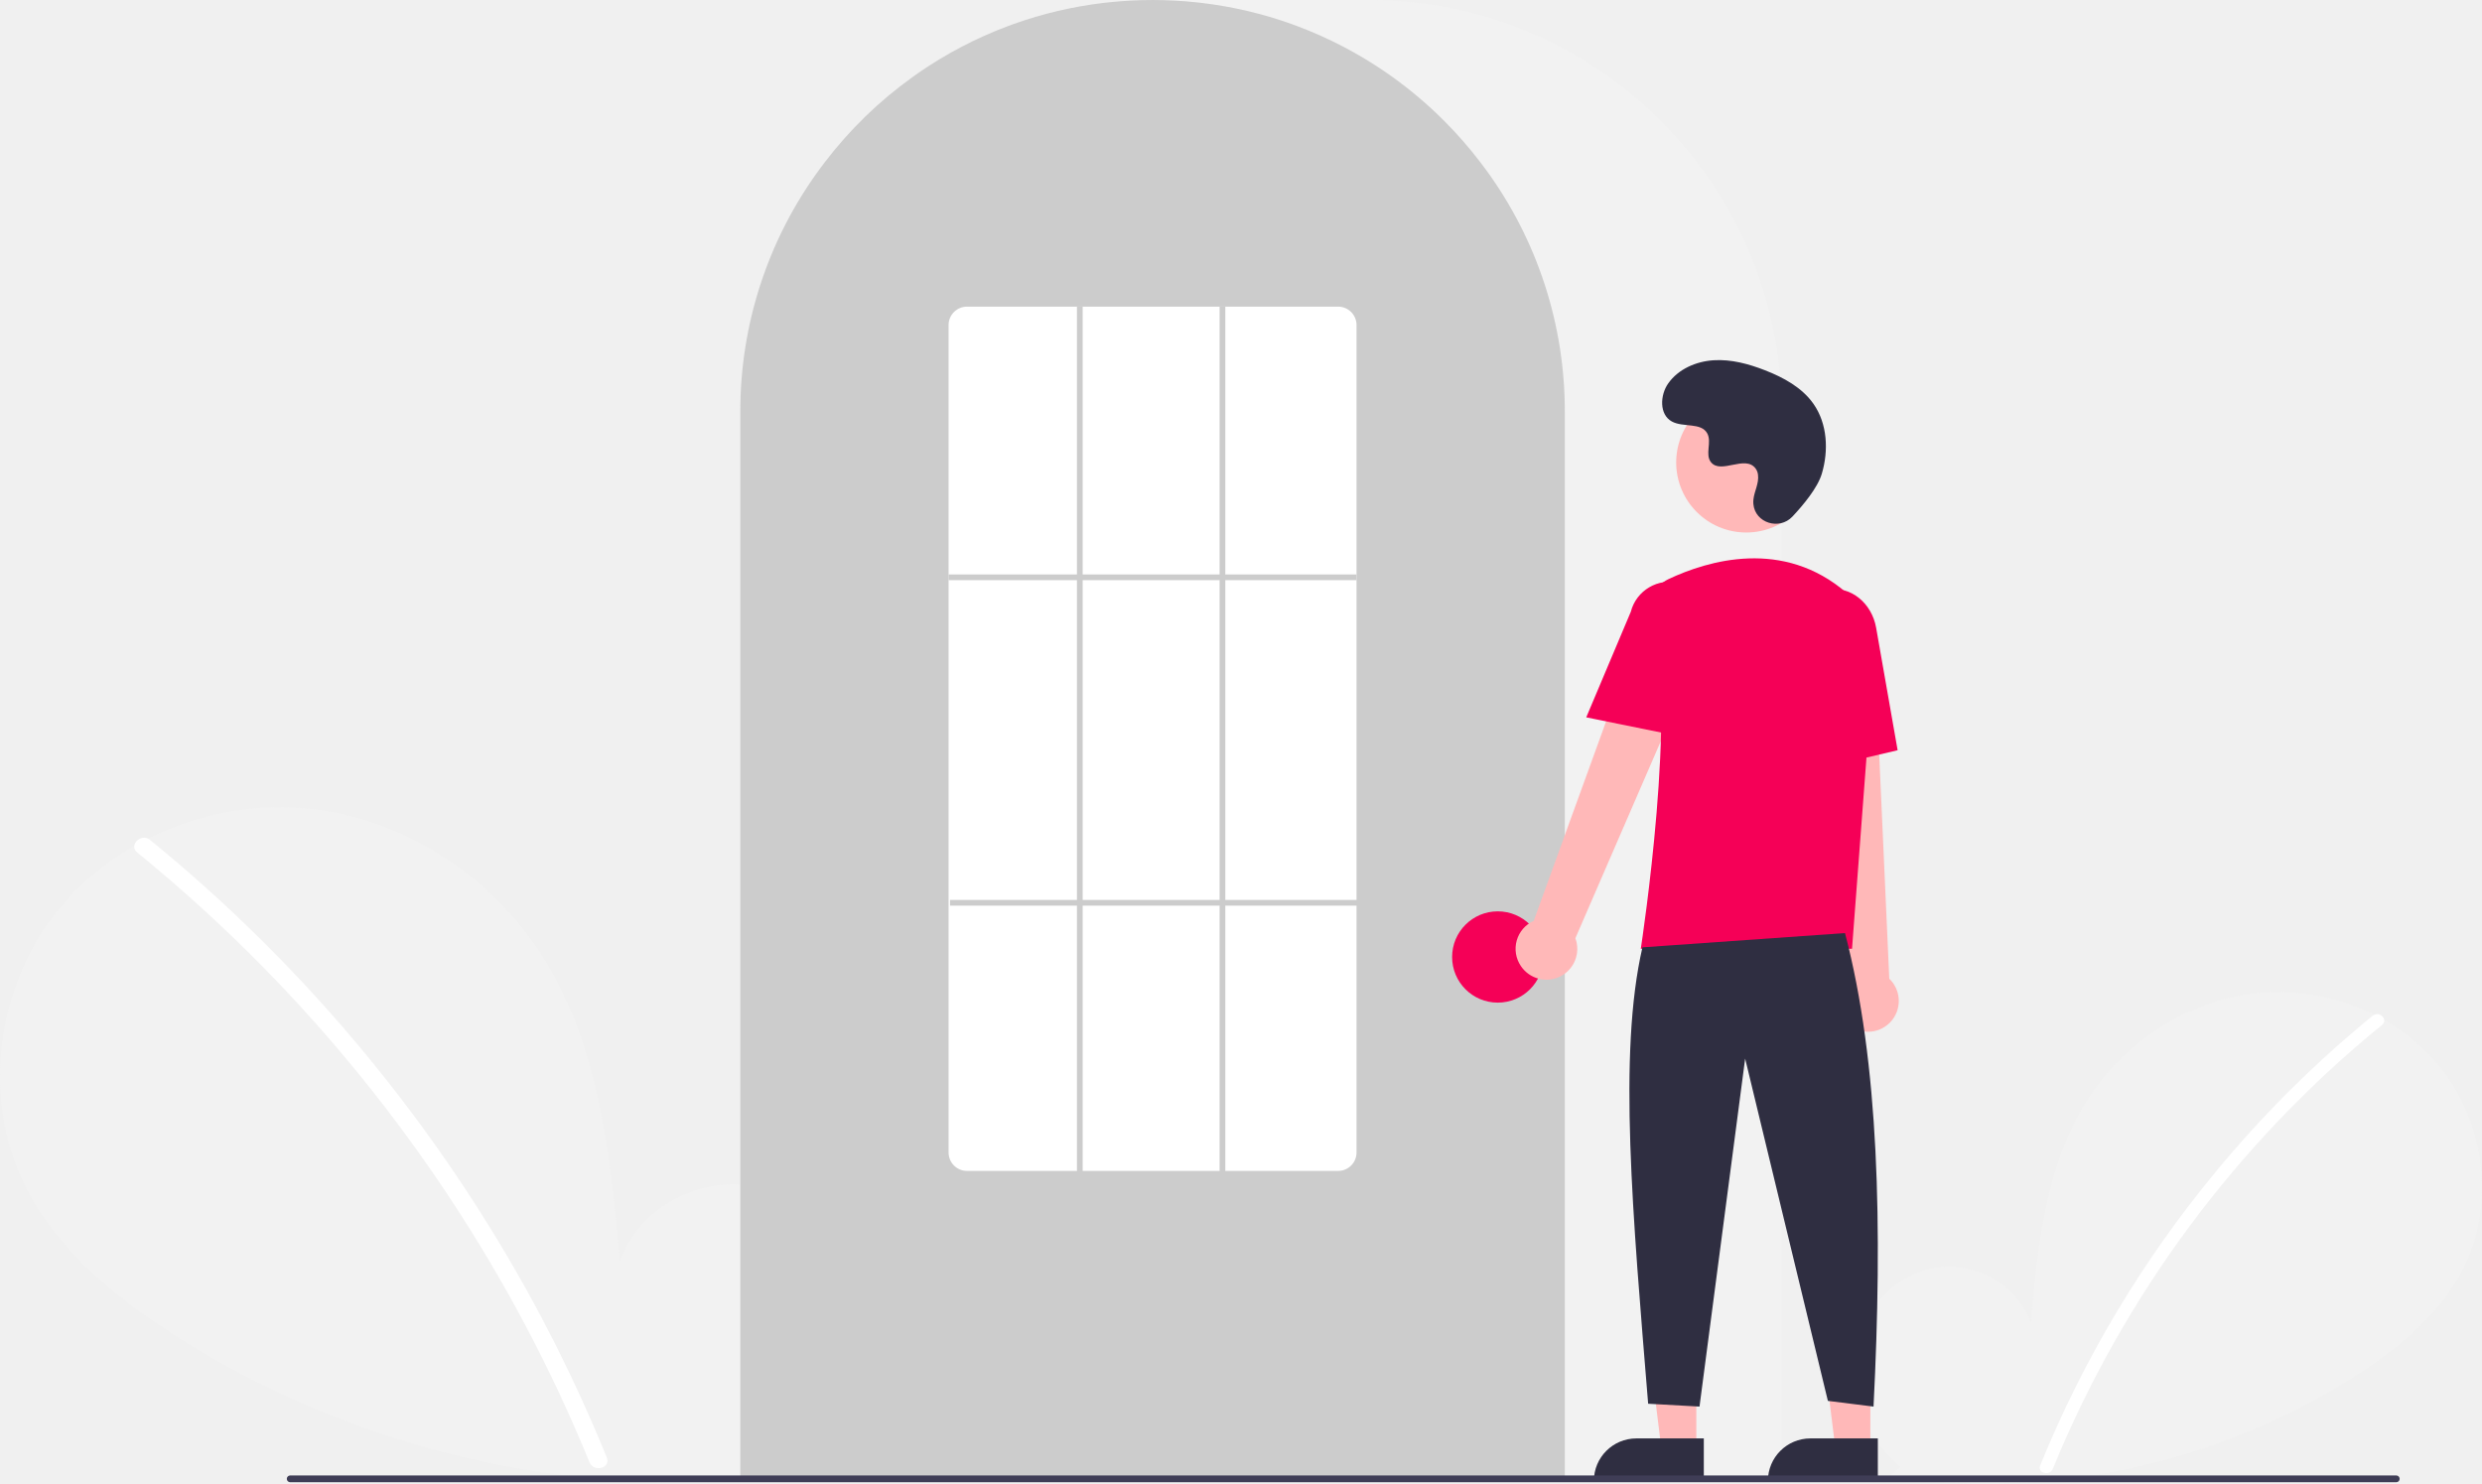
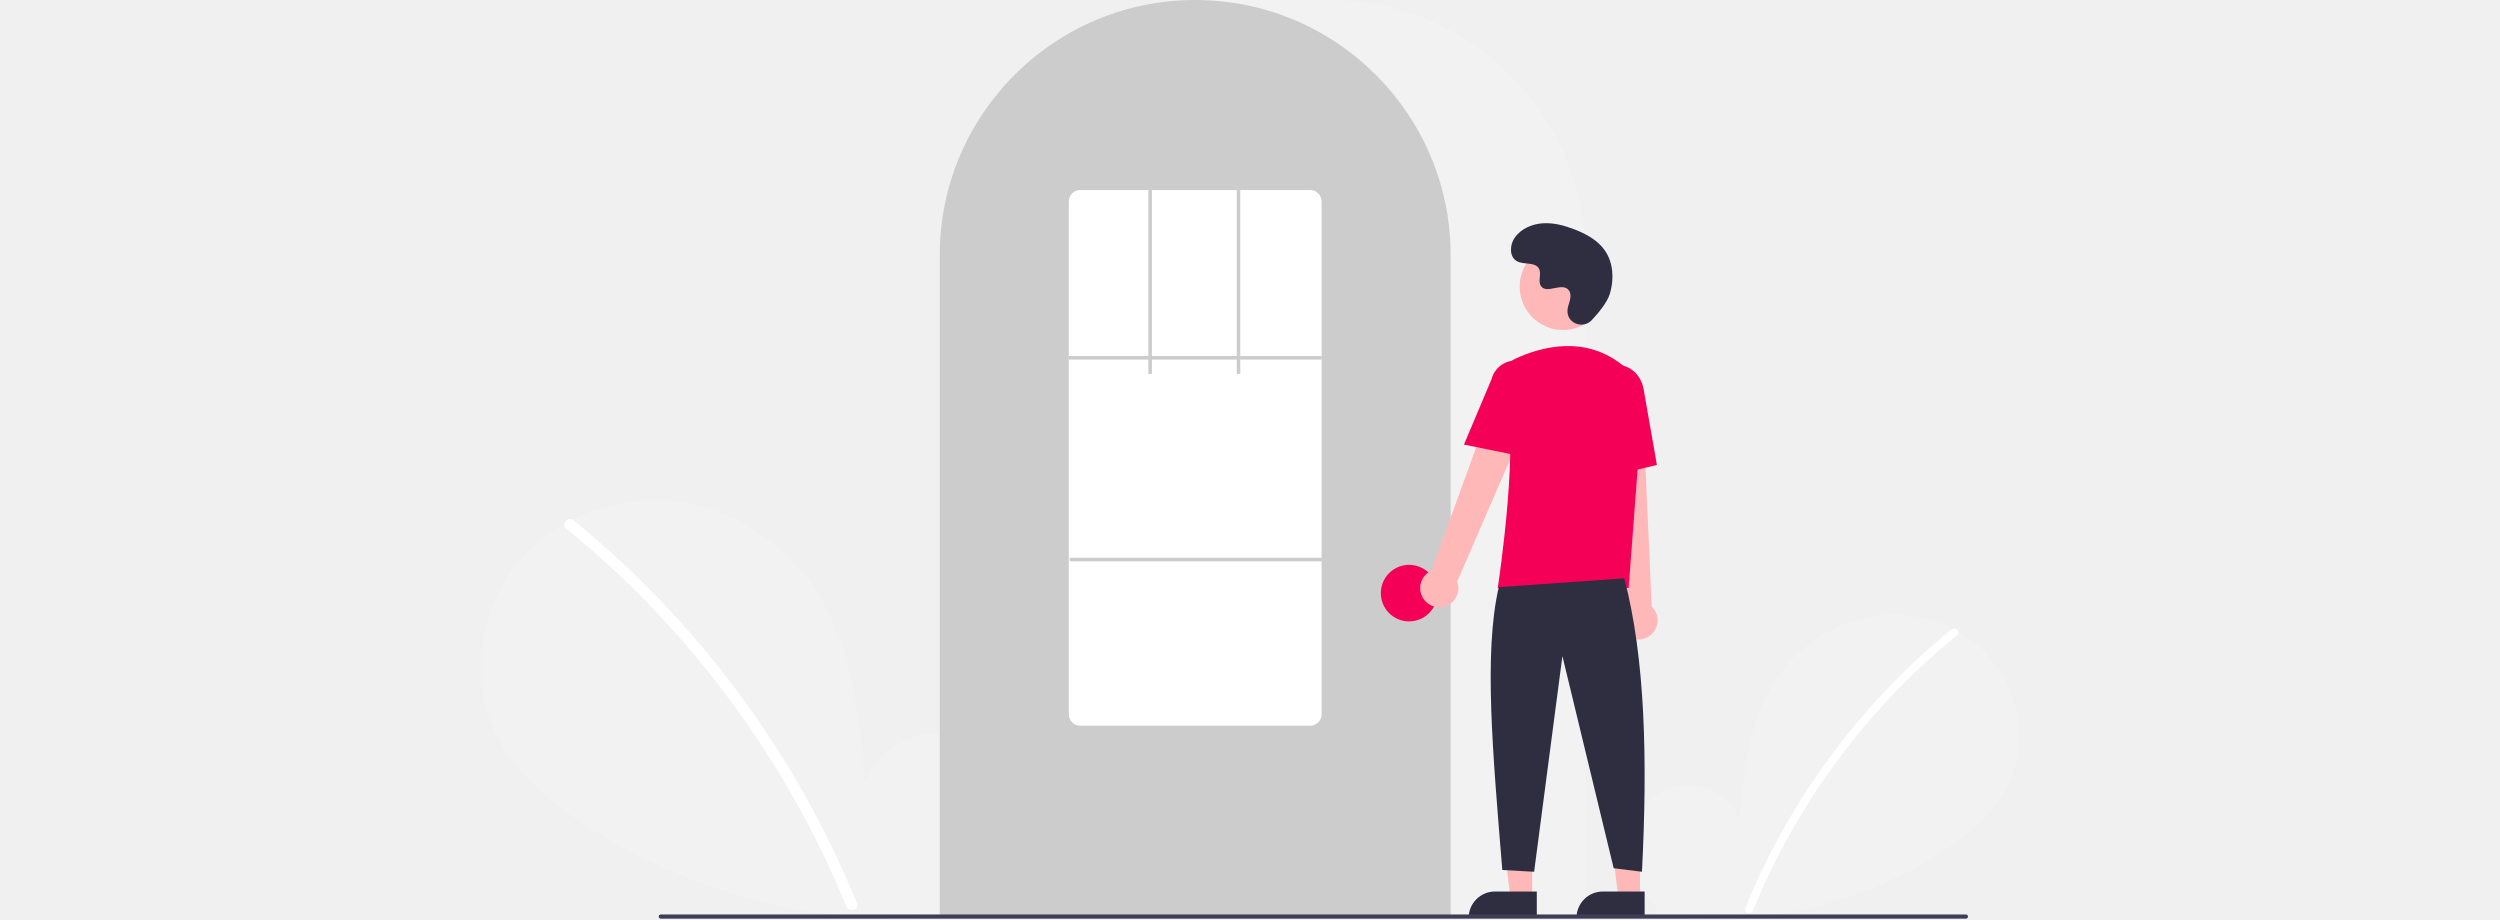
- <svg xmlns="http://www.w3.org/2000/svg" data-name="Layer 1" width="870" height="520.139" viewBox="0 0 870 520.139">
+ <svg xmlns="http://www.w3.org/2000/svg" data-name="Layer 1" width="870" height="320" viewBox="0 0 870 520.139">
  <path d="M831.092,704.187c-11.138-9.412-17.904-24.28-16.13-38.754s12.764-27.78,27.018-30.854,30.504,5.435,34.834,19.359c2.383-26.846,5.129-54.818,19.402-77.68,12.924-20.701,35.309-35.514,59.569-38.164s49.803,7.359,64.933,26.507,18.835,46.985,8.238,68.969c-7.806,16.195-22.188,28.247-37.257,38.052a240.452,240.452,0,0,1-164.454,35.977Z" transform="translate(-165 -189.9307)" fill="#f2f2f2" />
  <path d="M996.728,546.01a393.414,393.414,0,0,0-54.826,54.442,394.561,394.561,0,0,0-61.752,103.194c-1.112,2.725,3.313,3.911,4.412,1.216A392.342,392.342,0,0,1,999.963,549.245c2.284-1.86-.97-5.08-3.236-3.236Z" transform="translate(-165 -189.9307)" fill="#fff" />
  <path d="M445.067,701.63c15.299-12.927,24.591-33.348,22.154-53.228s-17.531-38.156-37.11-42.377-41.897,7.464-47.844,26.59c-3.273-36.873-7.044-75.292-26.648-106.693-17.751-28.433-48.497-48.778-81.818-52.418s-68.404,10.107-89.185,36.407-25.869,64.535-11.315,94.729c10.722,22.243,30.475,38.797,51.172,52.264,66.03,42.965,147.939,60.884,225.877,49.415" transform="translate(-165 -189.9307)" fill="#f2f2f2" />
  <path d="M217.567,484.373a540.355,540.355,0,0,1,75.304,74.777A548.076,548.076,0,0,1,352.257,647.04a545.835,545.835,0,0,1,25.43,53.846c1.527,3.743-4.55,5.372-6.06,1.671a536.36,536.36,0,0,0-49.009-92.727A539.734,539.734,0,0,0,256.889,528.632a538.441,538.441,0,0,0-43.766-39.815c-3.138-2.555,1.332-6.978,4.444-4.444Z" transform="translate(-165 -189.9307)" fill="#fff" />
  <path d="M789.5,708.931h-365v-374.5c0-79.678,64.822-144.5,144.5-144.5h76c79.677,0,144.5,64.822,144.5,144.5Z" transform="translate(-165 -189.9307)" fill="#f2f2f2" />
  <path d="M713.5,708.931h-289v-374.5a143.382,143.382,0,0,1,27.596-84.944c.664-.905,1.326-1.798,2.009-2.681a144.466,144.466,0,0,1,30.754-29.851c.66-.48,1.322-.952,1.994-1.423a144.16,144.16,0,0,1,31.472-16.459c.661-.25,1.334-.501,2.007-.742a144.02,144.02,0,0,1,31.108-7.336c.658-.09,1.333-.16,2.008-.23a146.288,146.288,0,0,1,31.105,0c.673.07,1.349.141,2.014.231a143.995,143.995,0,0,1,31.1,7.335c.673.241,1.346.492,2.009.743a143.799,143.799,0,0,1,31.106,16.216c.672.461,1.344.933,2.006,1.405a145.987,145.987,0,0,1,18.384,15.564,144.305,144.305,0,0,1,12.724,14.551c.681.88,1.343,1.773,2.005,2.677A143.382,143.382,0,0,1,713.5,334.431Z" transform="translate(-165 -189.9307)" fill="#ccc" />
  <circle cx="525" cy="335.5" r="16" fill="#f50057" />
  <polygon points="594.599 507.783 582.339 507.783 576.506 460.495 594.601 460.496 594.599 507.783" fill="#ffb8b8" />
  <path d="M573.582,504.28h23.644a0,0,0,0,1,0,0v14.887a0,0,0,0,1,0,0H558.695a0,0,0,0,1,0,0v0a14.887,14.887,0,0,1,14.887-14.887Z" fill="#2f2e41" />
  <polygon points="655.599 507.783 643.339 507.783 637.506 460.495 655.601 460.496 655.599 507.783" fill="#ffb8b8" />
  <path d="M634.582,504.28h23.644a0,0,0,0,1,0,0v14.887a0,0,0,0,1,0,0H619.695a0,0,0,0,1,0,0v0a14.887,14.887,0,0,1,14.887-14.887Z" fill="#2f2e41" />
  <path d="M698.098,528.6a10.743,10.743,0,0,1,4.511-15.843l41.676-114.867L764.791,409.082,717.206,518.853a10.801,10.801,0,0,1-19.109,9.748Z" transform="translate(-165 -189.9307)" fill="#ffb8b8" />
  <path d="M814.336,550.184a10.743,10.743,0,0,1-2.893-16.217L798.533,412.458l23.338,1.066L827.236,533.045a10.801,10.801,0,0,1-12.9,17.139Z" transform="translate(-165 -189.9307)" fill="#ffb8b8" />
  <circle cx="612.106" cy="162.123" r="24.561" fill="#ffb8b8" />
  <path d="M814.18,522.549H740.133l.089-.576c.133-.861,13.197-86.439,3.562-114.436a11.813,11.813,0,0,1,6.069-14.584h0c13.772-6.485,40.208-14.471,62.52,4.909a28.234,28.234,0,0,1,9.459,23.396Z" transform="translate(-165 -189.9307)" fill="#f50057" />
  <path d="M754.354,448.181,721.018,441.418l15.626-37.03a13.997,13.997,0,0,1,27.106,6.998Z" transform="translate(-165 -189.9307)" fill="#f50057" />
  <path d="M797.05,460.739l-2.004-45.941c-1.52-8.636,3.424-16.8,11.027-18.135,7.605-1.33,15.032,4.66,16.558,13.36l7.533,42.928Z" transform="translate(-165 -189.9307)" fill="#f50057" />
  <path d="M811.716,517.049c11.915,45.377,13.214,103.069,10,166l-16-2-29-120-16,122-18-1c-5.377-66.03-10.613-122.715-2-160Z" transform="translate(-165 -189.9307)" fill="#2f2e41" />
  <path d="M793.289,371.035c-4.582,4.881-13.091,2.261-13.688-4.407a8.055,8.055,0,0,1,.01-1.556c.308-2.954,2.015-5.635,1.606-8.754a4.59,4.59,0,0,0-.84-2.149c-3.651-4.889-12.222,2.187-15.668-2.239-2.113-2.714.371-6.987-1.251-10.021-2.14-4.004-8.479-2.029-12.454-4.221-4.423-2.439-4.158-9.225-1.247-13.353,3.551-5.034,9.776-7.72,15.923-8.107s12.253,1.275,17.992,3.511c6.521,2.541,12.988,6.054,17.001,11.788,4.88,6.973,5.35,16.348,2.909,24.502C802.098,360.99,797.031,367.049,793.289,371.035Z" transform="translate(-165 -189.9307)" fill="#2f2e41" />
  <path d="M1004.982,709.574h-738.294a1.191,1.191,0,0,1,0-2.381h738.294a1.191,1.191,0,0,1,0,2.381Z" transform="translate(-165 -189.9307)" fill="#3f3d56" />
  <path d="M634,600.431H504a6.465,6.465,0,0,1-6.5-6.415V303.846a6.465,6.465,0,0,1,6.5-6.415H634a6.465,6.465,0,0,1,6.5,6.415V594.015A6.465,6.465,0,0,1,634,600.431Z" transform="translate(-165 -189.9307)" fill="#fff" />
  <rect x="332.5" y="201.39" width="143" height="2" fill="#ccc" />
  <rect x="333" y="315.5" width="143" height="2" fill="#ccc" />
-   <rect x="377.5" y="107.5" width="2" height="304" fill="#ccc" />
-   <rect x="427.5" y="107.5" width="2" height="304" fill="#ccc" />
+   <rect x="377.5" y="107.5" width="2" height="104" fill="#ccc" />
+   <rect x="427.5" y="107.5" width="2" height="104" fill="#ccc" />
</svg>
